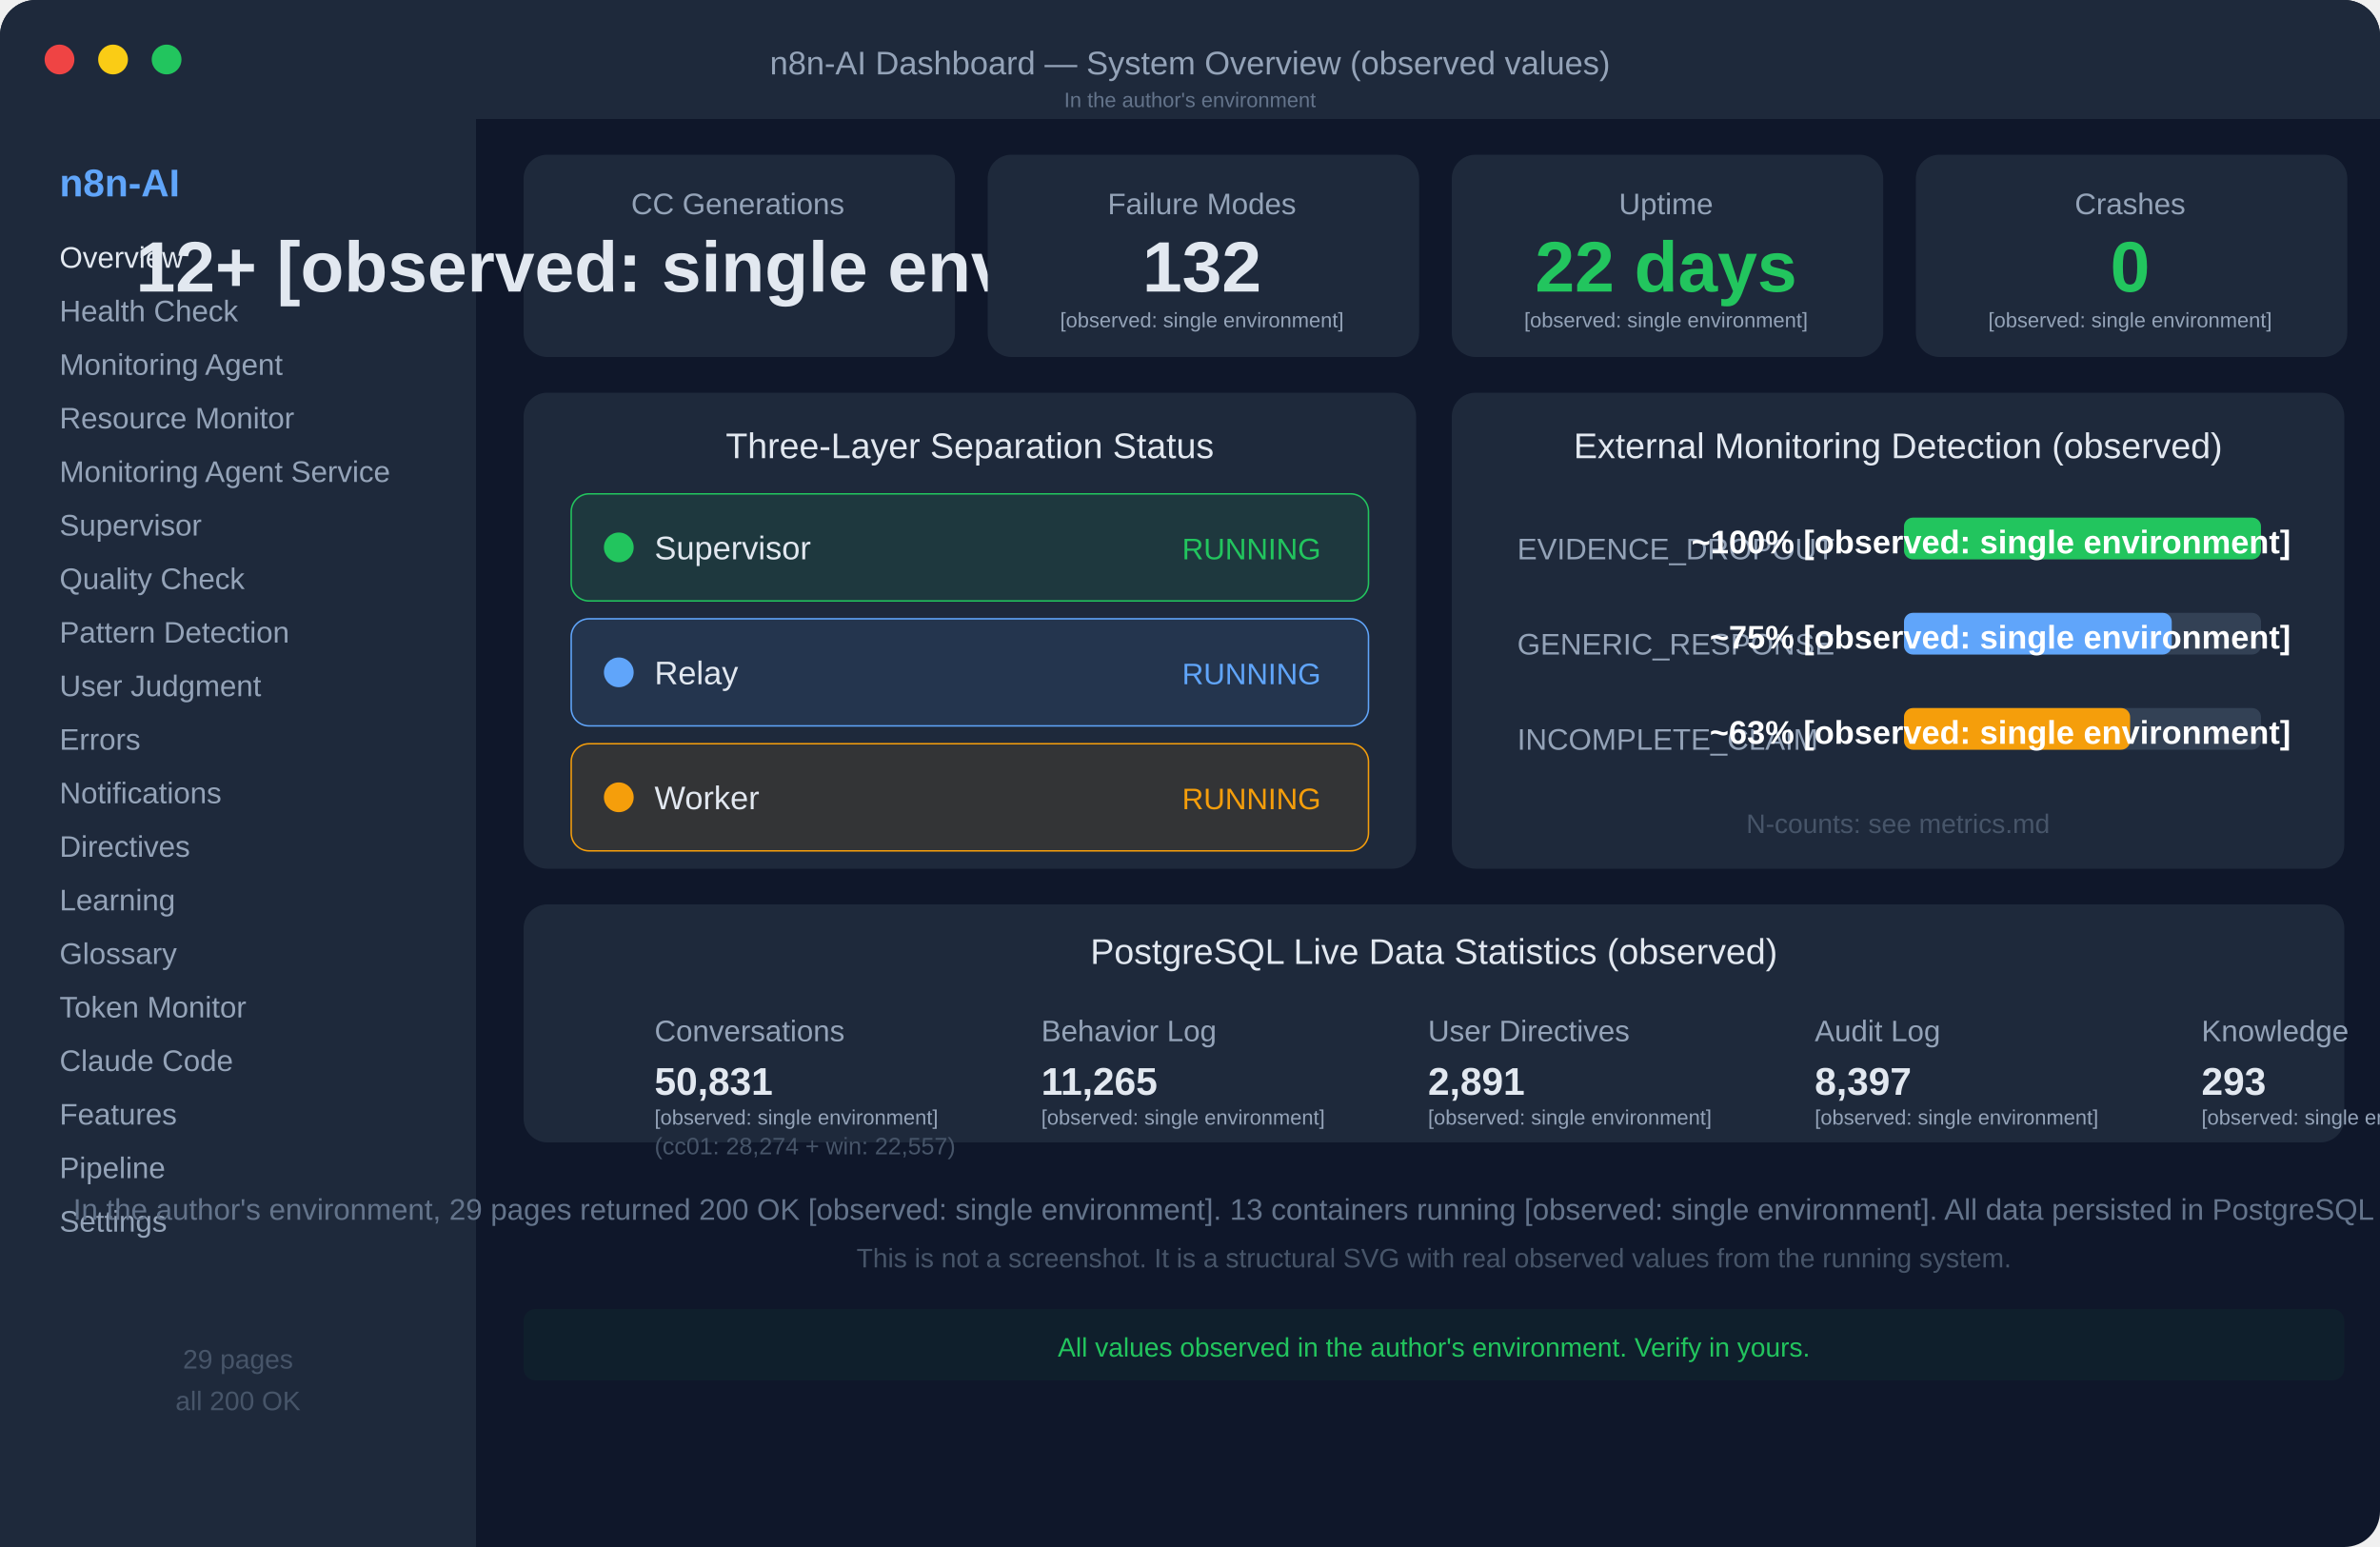
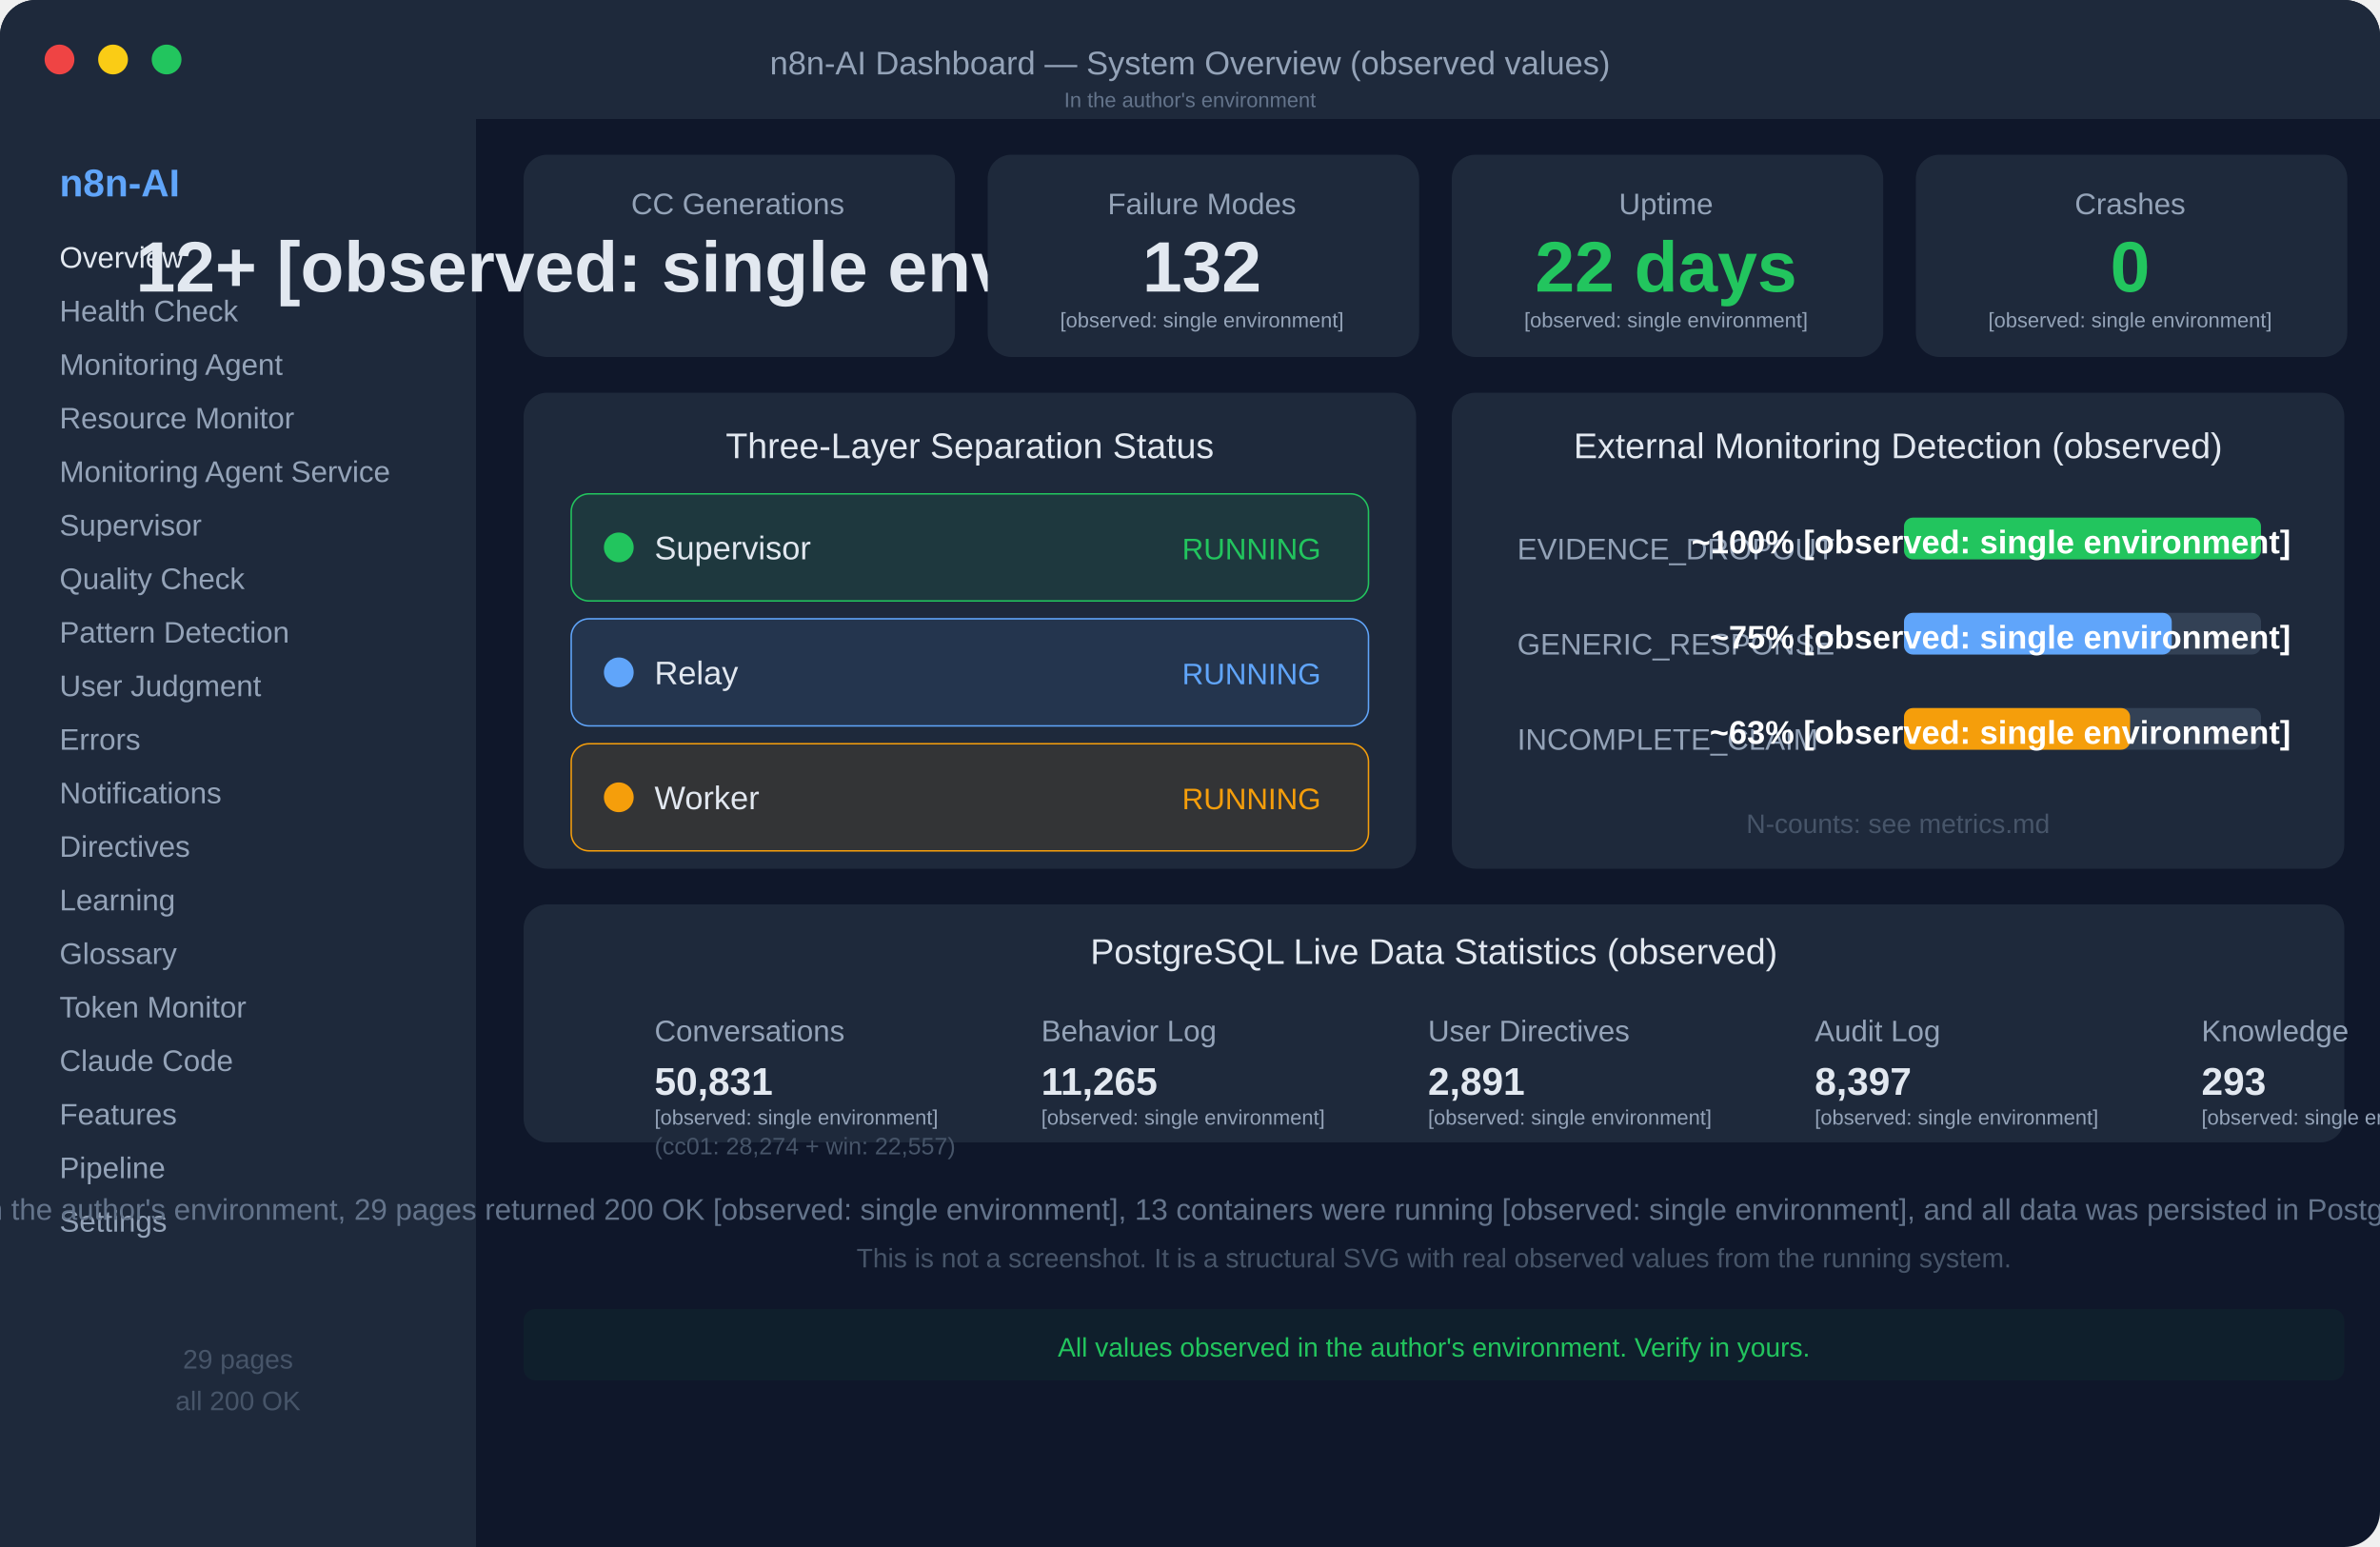
<svg xmlns="http://www.w3.org/2000/svg" viewBox="0 0 800 520" font-family="Segoe UI, Arial, sans-serif">
  <rect width="800" height="520" fill="#0f172a" rx="12" />
  <rect x="0" y="0" width="800" height="40" fill="#1e293b" rx="12" />
  <rect x="0" y="20" width="800" height="20" fill="#1e293b" />
  <circle cx="20" cy="20" r="5" fill="#ef4444" />
  <circle cx="38" cy="20" r="5" fill="#facc15" />
  <circle cx="56" cy="20" r="5" fill="#22c55e" />
  <text x="400" y="25" text-anchor="middle" fill="#94a3b8" font-size="11">n8n-AI Dashboard — System Overview (observed values)</text>
  <text x="400" y="36" text-anchor="middle" fill="#64748b" font-size="7">In the author's environment</text>
  <rect x="0" y="40" width="160" height="480" fill="#1e293b" />
  <text x="20" y="66" fill="#60a5fa" font-size="13" font-weight="600">n8n-AI</text>
  <text x="20" y="90" fill="#e2e8f0" font-size="10">Overview</text>
  <text x="20" y="108" fill="#94a3b8" font-size="10">Health Check</text>
  <text x="20" y="126" fill="#94a3b8" font-size="10">Monitoring Agent</text>
  <text x="20" y="144" fill="#94a3b8" font-size="10">Resource Monitor</text>
  <text x="20" y="162" fill="#94a3b8" font-size="10">Monitoring Agent Service</text>
  <text x="20" y="180" fill="#94a3b8" font-size="10">Supervisor</text>
  <text x="20" y="198" fill="#94a3b8" font-size="10">Quality Check</text>
  <text x="20" y="216" fill="#94a3b8" font-size="10">Pattern Detection</text>
  <text x="20" y="234" fill="#94a3b8" font-size="10">User Judgment</text>
  <text x="20" y="252" fill="#94a3b8" font-size="10">Errors</text>
  <text x="20" y="270" fill="#94a3b8" font-size="10">Notifications</text>
  <text x="20" y="288" fill="#94a3b8" font-size="10">Directives</text>
  <text x="20" y="306" fill="#94a3b8" font-size="10">Learning</text>
  <text x="20" y="324" fill="#94a3b8" font-size="10">Glossary</text>
  <text x="20" y="342" fill="#94a3b8" font-size="10">Token Monitor</text>
  <text x="20" y="360" fill="#94a3b8" font-size="10">Claude Code</text>
  <text x="20" y="378" fill="#94a3b8" font-size="10">Features</text>
  <text x="20" y="396" fill="#94a3b8" font-size="10">Pipeline</text>
  <text x="20" y="414" fill="#94a3b8" font-size="10">Settings</text>
  <text x="80" y="460" text-anchor="middle" fill="#475569" font-size="9">29 pages</text>
  <text x="80" y="474" text-anchor="middle" fill="#475569" font-size="9">all 200 OK</text>
  <rect x="176" y="52" width="145" height="68" fill="#1e293b" rx="8" />
  <text x="248" y="72" text-anchor="middle" fill="#94a3b8" font-size="10">CC Generations</text>
  <text x="248" y="98" text-anchor="middle" fill="#e2e8f0" font-size="24" font-weight="700">12+ [observed: single environment]</text>
  <rect x="332" y="52" width="145" height="68" fill="#1e293b" rx="8" />
  <text x="404" y="72" text-anchor="middle" fill="#94a3b8" font-size="10">Failure Modes</text>
  <text x="404" y="98" text-anchor="middle" fill="#e2e8f0" font-size="24" font-weight="700">132</text>
  <text x="404" y="110" text-anchor="middle" fill="#94a3b8" font-size="7">[observed: single environment]</text>
  <rect x="488" y="52" width="145" height="68" fill="#1e293b" rx="8" />
  <text x="560" y="72" text-anchor="middle" fill="#94a3b8" font-size="10">Uptime</text>
  <text x="560" y="98" text-anchor="middle" fill="#22c55e" font-size="24" font-weight="700">22 days</text>
  <text x="560" y="110" text-anchor="middle" fill="#94a3b8" font-size="7">[observed: single environment]</text>
  <rect x="644" y="52" width="145" height="68" fill="#1e293b" rx="8" />
  <text x="716" y="72" text-anchor="middle" fill="#94a3b8" font-size="10">Crashes</text>
  <text x="716" y="98" text-anchor="middle" fill="#22c55e" font-size="24" font-weight="700">0</text>
  <text x="716" y="110" text-anchor="middle" fill="#94a3b8" font-size="7">[observed: single environment]</text>
  <rect x="176" y="132" width="300" height="160" fill="#1e293b" rx="8" />
  <text x="326" y="154" text-anchor="middle" fill="#e2e8f0" font-size="12" font-weight="500">Three-Layer Separation Status</text>
  <rect x="192" y="166" width="268" height="36" fill="#22c55e" fill-opacity="0.1" rx="6" stroke="#22c55e" stroke-width="0.5" />
  <circle cx="208" cy="184" r="5" fill="#22c55e" />
  <text x="220" y="188" fill="#e2e8f0" font-size="11">Supervisor</text>
  <text x="444" y="188" text-anchor="end" fill="#22c55e" font-size="10">RUNNING</text>
  <rect x="192" y="208" width="268" height="36" fill="#60a5fa" fill-opacity="0.1" rx="6" stroke="#60a5fa" stroke-width="0.5" />
  <circle cx="208" cy="226" r="5" fill="#60a5fa" />
  <text x="220" y="230" fill="#e2e8f0" font-size="11">Relay</text>
  <text x="444" y="230" text-anchor="end" fill="#60a5fa" font-size="10">RUNNING</text>
  <rect x="192" y="250" width="268" height="36" fill="#f59e0b" fill-opacity="0.1" rx="6" stroke="#f59e0b" stroke-width="0.5" />
  <circle cx="208" cy="268" r="5" fill="#f59e0b" />
  <text x="220" y="272" fill="#e2e8f0" font-size="11">Worker</text>
  <text x="444" y="272" text-anchor="end" fill="#f59e0b" font-size="10">RUNNING</text>
  <rect x="488" y="132" width="300" height="160" fill="#1e293b" rx="8" />
  <text x="638" y="154" text-anchor="middle" fill="#e2e8f0" font-size="12" font-weight="500">External Monitoring Detection (observed)</text>
  <text x="510" y="188" fill="#94a3b8" font-size="10">EVIDENCE_DROPOUT</text>
  <rect x="640" y="174" width="120" height="14" fill="#334155" rx="3" />
  <rect x="640" y="174" width="120" height="14" fill="#22c55e" rx="3" />
  <text x="770" y="186" text-anchor="end" fill="#ffffff" font-size="11" font-weight="600">~100% [observed: single environment]</text>
  <text x="510" y="220" fill="#94a3b8" font-size="10">GENERIC_RESPONSE</text>
  <rect x="640" y="206" width="120" height="14" fill="#334155" rx="3" />
  <rect x="640" y="206" width="90" height="14" fill="#60a5fa" rx="3" />
  <text x="770" y="218" text-anchor="end" fill="#ffffff" font-size="11" font-weight="600">~75% [observed: single environment]</text>
  <text x="510" y="252" fill="#94a3b8" font-size="10">INCOMPLETE_CLAIM</text>
  <rect x="640" y="238" width="120" height="14" fill="#334155" rx="3" />
  <rect x="640" y="238" width="76" height="14" fill="#f59e0b" rx="3" />
  <text x="770" y="250" text-anchor="end" fill="#ffffff" font-size="11" font-weight="600">~63% [observed: single environment]</text>
  <text x="638" y="280" text-anchor="middle" fill="#475569" font-size="9">N-counts: see metrics.md</text>
  <rect x="176" y="304" width="612" height="80" fill="#1e293b" rx="8" />
  <text x="482" y="324" text-anchor="middle" fill="#e2e8f0" font-size="12" font-weight="500">PostgreSQL Live Data Statistics (observed)</text>
  <text x="220" y="350" fill="#94a3b8" font-size="10">Conversations</text>
  <text x="220" y="368" fill="#e2e8f0" font-size="13" font-weight="600">50,831</text>
  <text x="220" y="378" fill="#94a3b8" font-size="7">[observed: single environment]</text>
  <text x="220" y="388" fill="#475569" font-size="8">(cc01: 28,274 + win: 22,557)</text>
  <text x="350" y="350" fill="#94a3b8" font-size="10">Behavior Log</text>
  <text x="350" y="368" fill="#e2e8f0" font-size="13" font-weight="600">11,265</text>
  <text x="350" y="378" fill="#94a3b8" font-size="7">[observed: single environment]</text>
  <text x="480" y="350" fill="#94a3b8" font-size="10">User Directives</text>
  <text x="480" y="368" fill="#e2e8f0" font-size="13" font-weight="600">2,891</text>
  <text x="480" y="378" fill="#94a3b8" font-size="7">[observed: single environment]</text>
  <text x="610" y="350" fill="#94a3b8" font-size="10">Audit Log</text>
  <text x="610" y="368" fill="#e2e8f0" font-size="13" font-weight="600">8,397</text>
  <text x="610" y="378" fill="#94a3b8" font-size="7">[observed: single environment]</text>
  <text x="740" y="350" fill="#94a3b8" font-size="10">Knowledge</text>
  <text x="740" y="368" fill="#e2e8f0" font-size="13" font-weight="600">293</text>
  <text x="740" y="378" fill="#94a3b8" font-size="7">[observed: single environment]</text>
-   <text x="482" y="410" text-anchor="middle" fill="#64748b" font-size="10">In the author's environment, 29 pages returned 200 OK [observed: single environment]. 13 containers running [observed: single environment]. All data persisted in PostgreSQL [observed: single environment].</text>
+   <text x="482" y="410" text-anchor="middle" fill="#64748b" font-size="10">In the author's environment, 29 pages returned 200 OK [observed: single environment], 13 containers were running [observed: single environment], and all data was persisted in PostgreSQL [observed: single environment].</text>
  <text x="482" y="426" text-anchor="middle" fill="#475569" font-size="9">This is not a screenshot. It is a structural SVG with real observed values from the running system.</text>
  <rect x="176" y="440" width="612" height="24" fill="#22c55e" fill-opacity="0.05" rx="4" />
  <text x="482" y="456" text-anchor="middle" fill="#22c55e" font-size="9">All values observed in the author's environment. Verify in yours.</text>
</svg>
